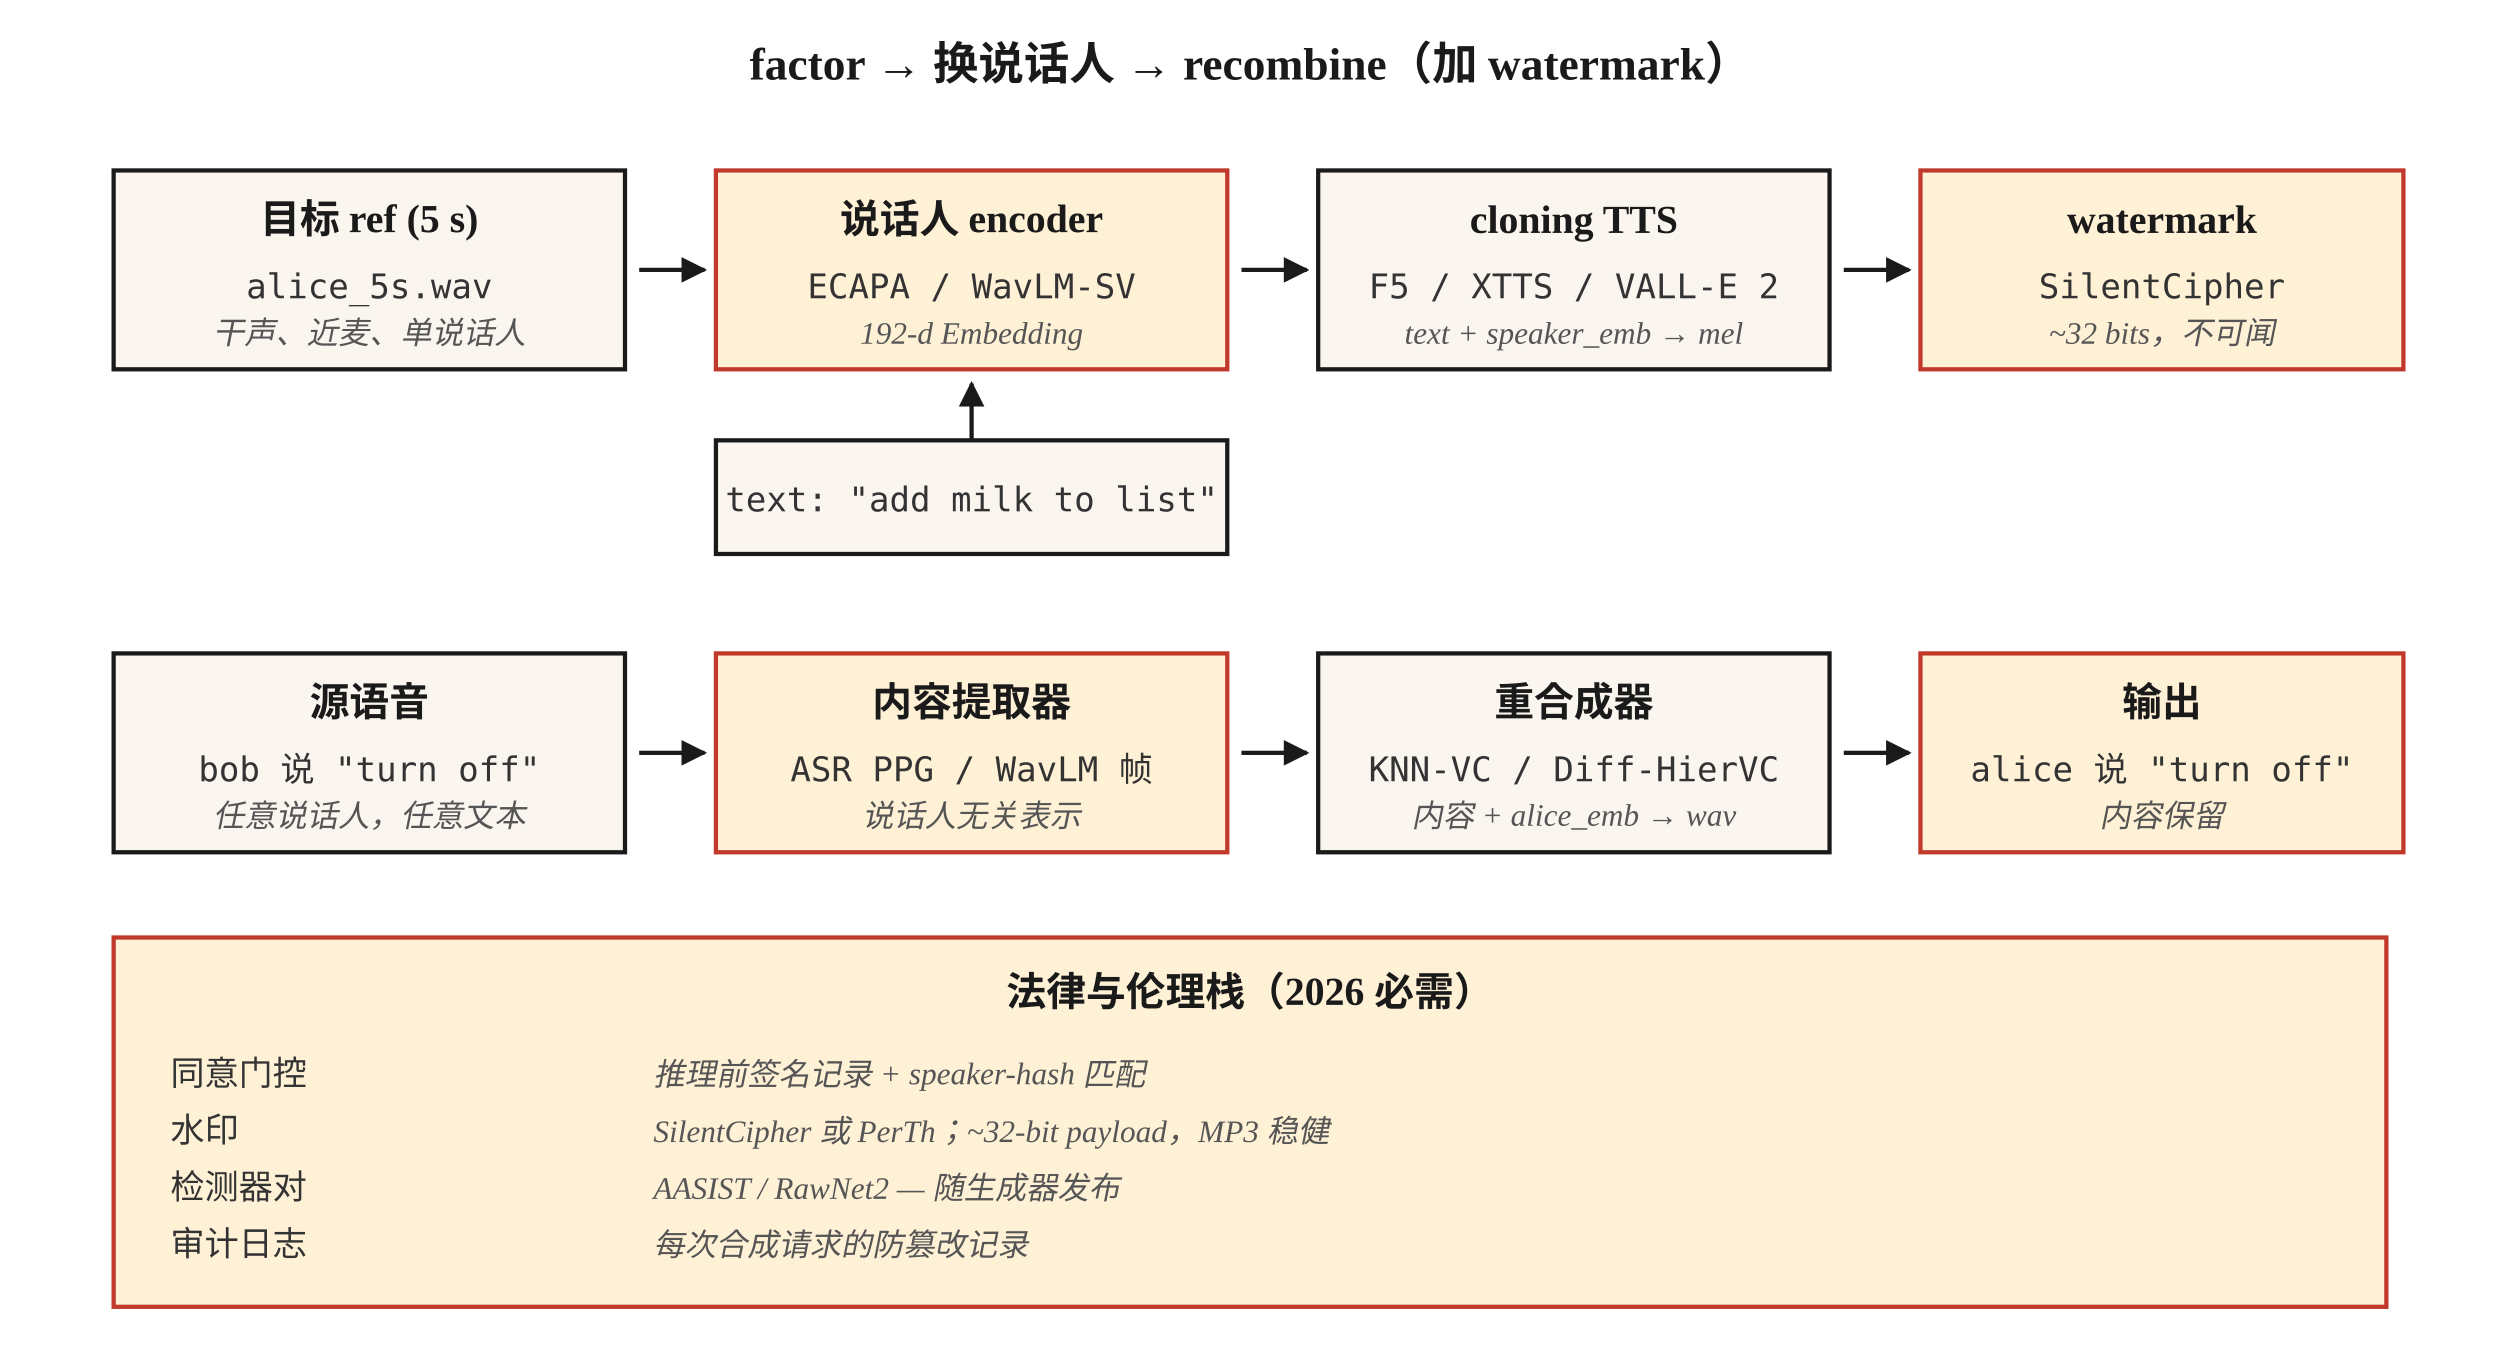
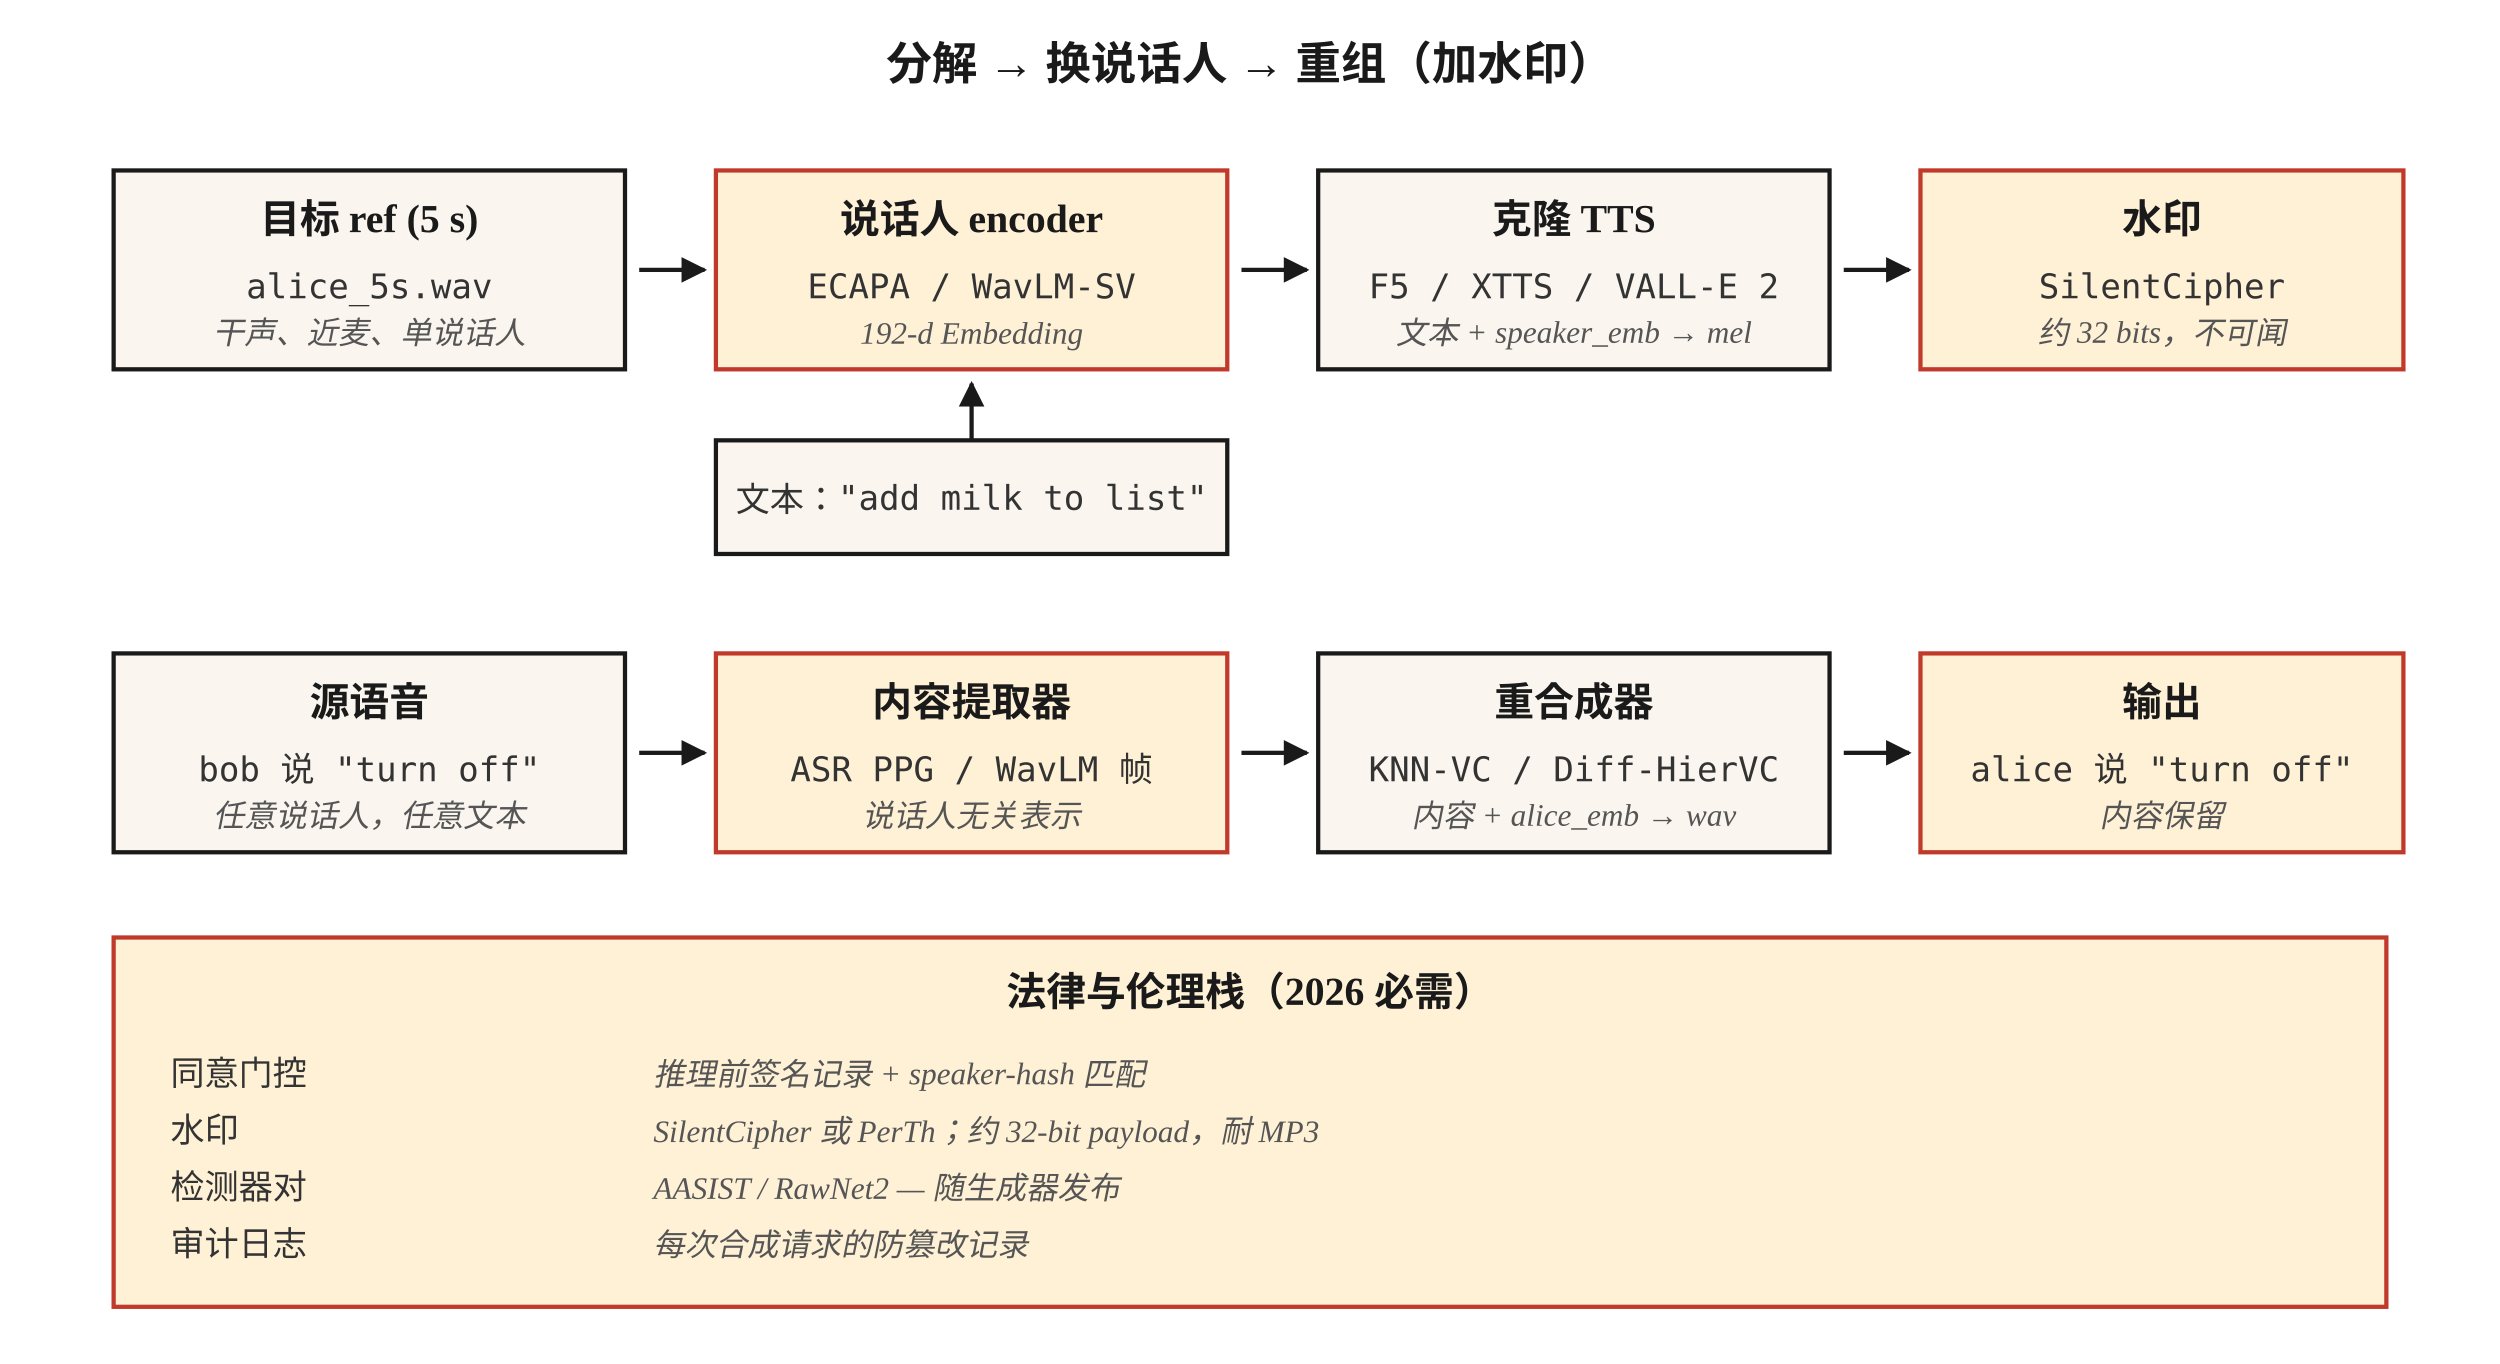
<svg xmlns="http://www.w3.org/2000/svg" viewBox="0 0 880 480" font-family="Georgia, 'Times New Roman', serif">
  <defs>
    <marker id="arrow" viewBox="0 0 10 10" refX="9" refY="5" markerWidth="6" markerHeight="6" orient="auto">
      <path d="M0,0 L10,5 L0,10 z" fill="#1a1a1a" />
    </marker>
    <style>
      .box { fill: #faf6ef; stroke: #1a1a1a; stroke-width: 1.5; }
      .hot { fill: #fff1d6; stroke: #c0392b; stroke-width: 1.5; }
      .label { font-size: 14px; font-weight: 600; fill: #1a1a1a; }
      .content { font-size: 12px; fill: #333; font-family: 'Menlo', monospace; }
      .caption { font-size: 11px; fill: #555; font-style: italic; }
      .title { font-size: 16px; font-weight: 700; fill: #1a1a1a; }
    </style>
  </defs>
-   <text x="440" y="28" text-anchor="middle" class="title">factor → 换说话人 → recombine（加 watermark）</text>
+   <text x="440" y="28" text-anchor="middle" class="title">分解 → 换说话人 → 重组（加水印）</text>
  <rect x="40" y="60" width="180" height="70" class="box" />
  <text x="130" y="82" text-anchor="middle" class="label">目标 ref (5 s)</text>
  <text x="130" y="105" text-anchor="middle" class="content">alice_5s.wav</text>
  <text x="130" y="121" text-anchor="middle" class="caption">干声、近麦、单说话人</text>
  <line x1="225" y1="95" x2="248" y2="95" stroke="#1a1a1a" stroke-width="1.5" marker-end="url(#arrow)" />
  <rect x="252" y="60" width="180" height="70" class="hot" />
  <text x="342" y="82" text-anchor="middle" class="label">说话人 encoder</text>
  <text x="342" y="105" text-anchor="middle" class="content">ECAPA / WavLM-SV</text>
  <text x="342" y="121" text-anchor="middle" class="caption">192-d Embedding</text>
  <line x1="437" y1="95" x2="460" y2="95" stroke="#1a1a1a" stroke-width="1.5" marker-end="url(#arrow)" />
  <rect x="464" y="60" width="180" height="70" class="box" />
-   <text x="554" y="82" text-anchor="middle" class="label">cloning TTS</text>
+   <text x="554" y="82" text-anchor="middle" class="label">克隆 TTS</text>
  <text x="554" y="105" text-anchor="middle" class="content">F5 / XTTS / VALL-E 2</text>
-   <text x="554" y="121" text-anchor="middle" class="caption">text + speaker_emb → mel</text>
+   <text x="554" y="121" text-anchor="middle" class="caption">文本 + speaker_emb → mel</text>
  <line x1="649" y1="95" x2="672" y2="95" stroke="#1a1a1a" stroke-width="1.5" marker-end="url(#arrow)" />
  <rect x="676" y="60" width="170" height="70" class="hot" />
-   <text x="761" y="82" text-anchor="middle" class="label">watermark</text>
+   <text x="761" y="82" text-anchor="middle" class="label">水印</text>
  <text x="761" y="105" text-anchor="middle" class="content">SilentCipher</text>
-   <text x="761" y="121" text-anchor="middle" class="caption">~32 bits，不可闻</text>
+   <text x="761" y="121" text-anchor="middle" class="caption">约 32 bits，不可闻</text>
  <rect x="252" y="155" width="180" height="40" class="box" />
-   <text x="342" y="180" text-anchor="middle" class="content">text: "add milk to list"</text>
+   <text x="342" y="180" text-anchor="middle" class="content">文本："add milk to list"</text>
  <line x1="342" y1="155" x2="342" y2="135" stroke="#1a1a1a" stroke-width="1.5" marker-end="url(#arrow)" />
  <rect x="40" y="230" width="180" height="70" class="box" />
  <text x="130" y="252" text-anchor="middle" class="label">源语音</text>
  <text x="130" y="275" text-anchor="middle" class="content">bob 说 "turn off"</text>
  <text x="130" y="291" text-anchor="middle" class="caption">任意说话人，任意文本</text>
  <line x1="225" y1="265" x2="248" y2="265" stroke="#1a1a1a" stroke-width="1.5" marker-end="url(#arrow)" />
  <rect x="252" y="230" width="180" height="70" class="hot" />
  <text x="342" y="252" text-anchor="middle" class="label">内容提取器</text>
  <text x="342" y="275" text-anchor="middle" class="content">ASR PPG / WavLM 帧</text>
  <text x="342" y="291" text-anchor="middle" class="caption">说话人无关表示</text>
  <line x1="437" y1="265" x2="460" y2="265" stroke="#1a1a1a" stroke-width="1.5" marker-end="url(#arrow)" />
  <rect x="464" y="230" width="180" height="70" class="box" />
  <text x="554" y="252" text-anchor="middle" class="label">重合成器</text>
  <text x="554" y="275" text-anchor="middle" class="content">KNN-VC / Diff-HierVC</text>
  <text x="554" y="291" text-anchor="middle" class="caption">内容 + alice_emb → wav</text>
  <line x1="649" y1="265" x2="672" y2="265" stroke="#1a1a1a" stroke-width="1.5" marker-end="url(#arrow)" />
  <rect x="676" y="230" width="170" height="70" class="hot" />
  <text x="761" y="252" text-anchor="middle" class="label">输出</text>
  <text x="761" y="275" text-anchor="middle" class="content">alice 说 "turn off"</text>
  <text x="761" y="291" text-anchor="middle" class="caption">内容保留</text>
  <rect x="40" y="330" width="800" height="130" class="hot" />
  <text x="440" y="354" text-anchor="middle" class="label">法律与伦理栈（2026 必需）</text>
  <text x="60" y="382" class="content">同意门控</text>
  <text x="230" y="382" class="caption">推理前签名记录 + speaker-hash 匹配</text>
  <text x="60" y="402" class="content">水印</text>
-   <text x="230" y="402" class="caption">SilentCipher 或 PerTh；~32-bit payload，MP3 稳健</text>
+   <text x="230" y="402" class="caption">SilentCipher 或 PerTh；约 32-bit payload，耐 MP3</text>
  <text x="60" y="422" class="content">检测器对</text>
  <text x="230" y="422" class="caption">AASIST / RawNet2 — 随生成器发布</text>
  <text x="60" y="442" class="content">审计日志</text>
  <text x="230" y="442" class="caption">每次合成请求的防篡改记录</text>
</svg>
